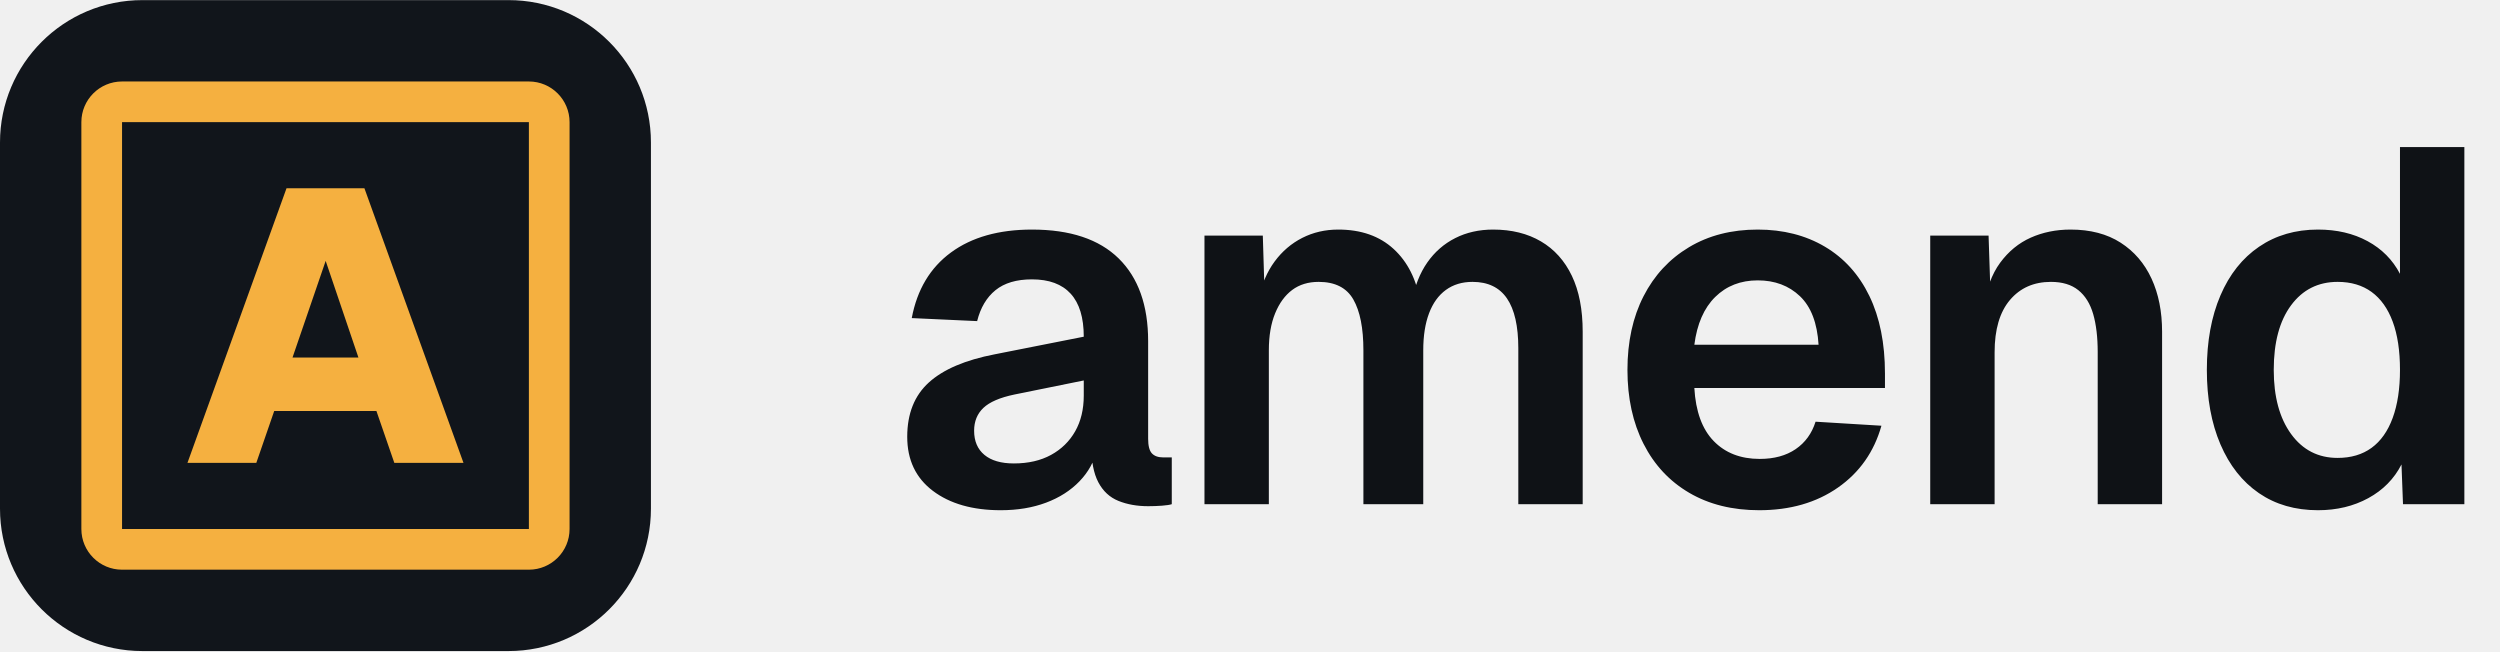
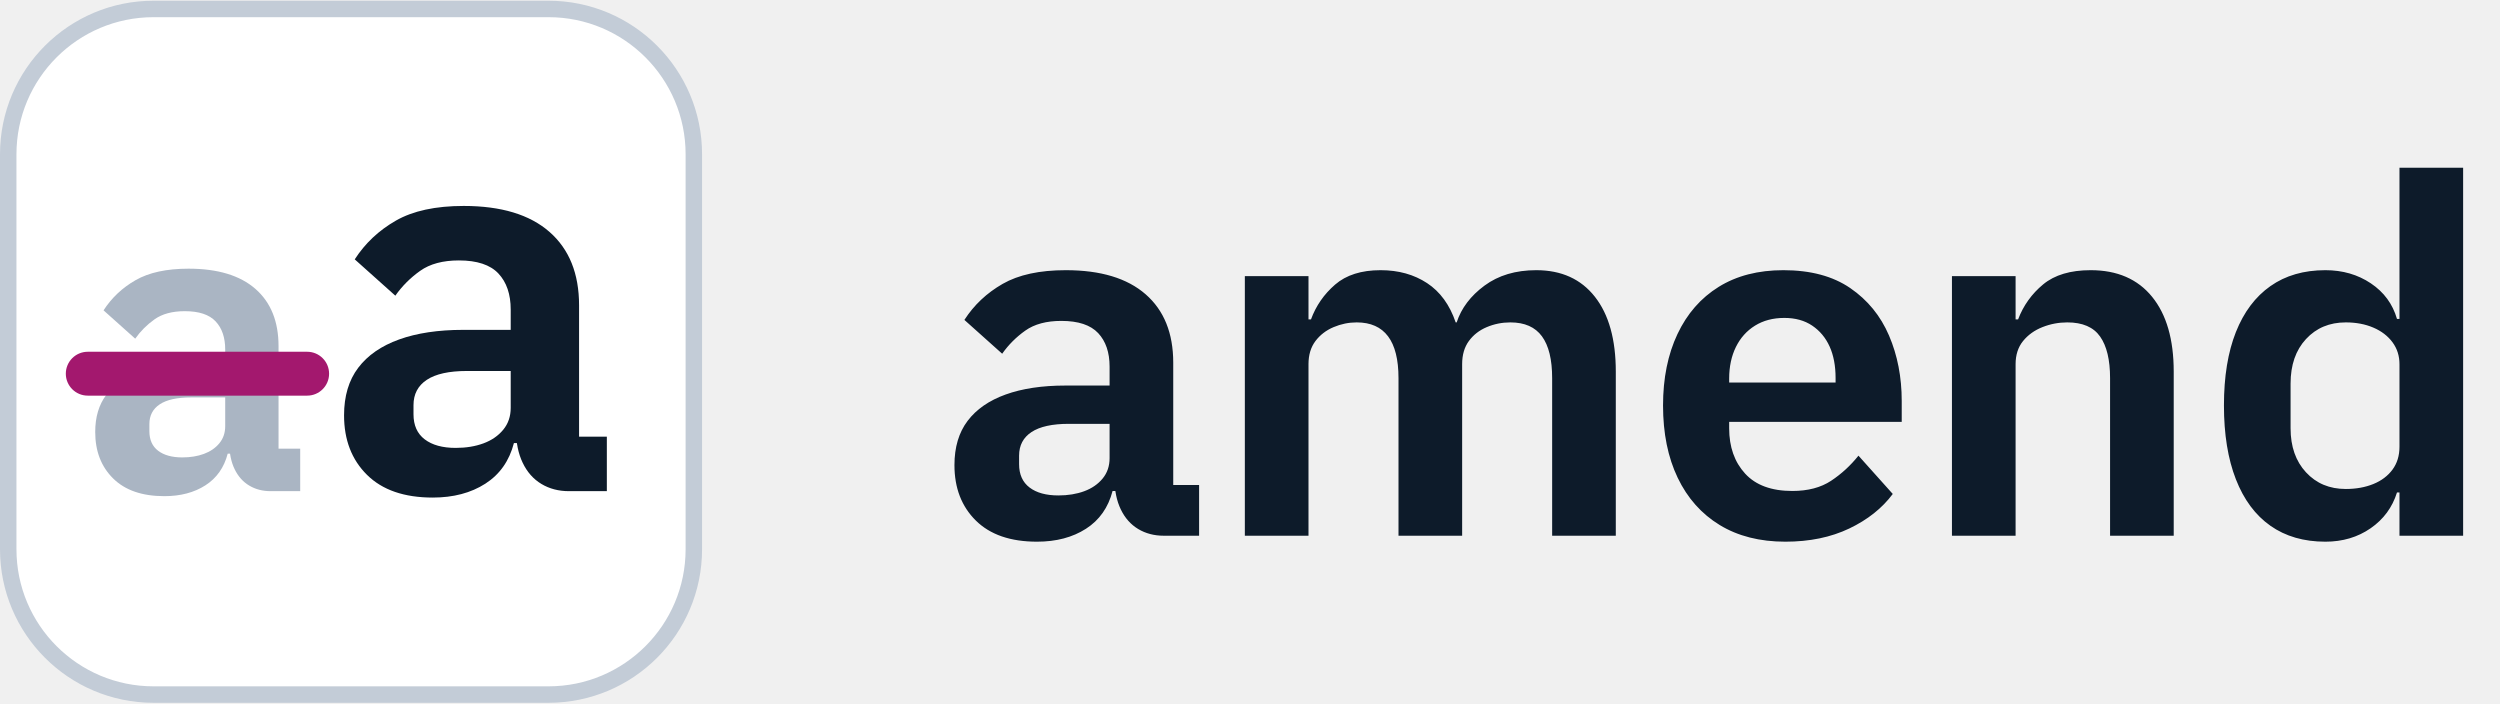
- <svg xmlns="http://www.w3.org/2000/svg" viewBox="0 0 245.8 64" width="215" height="56" role="img" aria-label="amend">
-   <rect width="64" height="64" rx="14" fill="#11151B" />
-   <path fill="#F5B040" fill-rule="evenodd" d="M12 8H52A4 4 0 0 1 56 12V52A4 4 0 0 1 52 56H12A4 4 0 0 1 8 52V12A4 4 0 0 1 12 8ZM12 12V52H52V12ZM18.43 45.50L28.17 18.50L35.83 18.50L45.57 45.50L38.77 45.50L37.01 40.40L26.96 40.40L25.20 45.50ZM28.76 35.14L35.24 35.14L32.02 25.64Z" />
-   <path transform="translate(87.27 49.56) scale(0.04945)" fill="#0F1216" d="M225 12Q141 12 90.0 -26.5Q39 -65 39 -134Q39 -203 82.0 -242.0Q125 -281 213 -298L390 -333Q390 -390 364.0 -418.5Q338 -447 287 -447Q241 -447 214.5 -425.5Q188 -404 178 -364L48 -370Q64 -455 126.0 -500.5Q188 -546 287 -546Q401 -546 459.5 -488.5Q518 -431 518 -324V-130Q518 -109 525.5 -101.0Q533 -93 548 -93H565V0Q559 2 545.5 3.0Q532 4 518 4Q485 4 459.0 -6.5Q433 -17 419.0 -43.5Q405 -70 405 -116L416 -108Q408 -73 381.5 -45.5Q355 -18 315.0 -3.0Q275 12 225 12ZM251 -81Q294 -81 325.0 -98.0Q356 -115 373.0 -145.0Q390 -175 390 -216V-246L252 -218Q209 -209 190.5 -191.5Q172 -174 172 -146Q172 -115 192.5 -98.0Q213 -81 251 -81Z M630 0V-534H746L750 -403L738 -409Q747 -452 769.5 -482.5Q792 -513 824.5 -529.5Q857 -546 896 -546Q964 -546 1006.0 -507.5Q1048 -469 1059 -402H1042Q1051 -449 1073.0 -480.5Q1095 -512 1128.5 -529.0Q1162 -546 1204 -546Q1259 -546 1299.0 -522.5Q1339 -499 1360.5 -454.0Q1382 -409 1382 -343V0H1254V-310Q1254 -376 1231.5 -409.0Q1209 -442 1163 -442Q1132 -442 1110.0 -426.0Q1088 -410 1076.5 -379.5Q1065 -349 1065 -306V0H946V-306Q946 -372 926.0 -407.0Q906 -442 857 -442Q826 -442 804.5 -426.0Q783 -410 770.5 -379.5Q758 -349 758 -306V0Z M1733 12Q1653 12 1594.0 -22.5Q1535 -57 1503.0 -120.0Q1471 -183 1471 -267Q1471 -351 1503.0 -413.5Q1535 -476 1593.5 -511.0Q1652 -546 1730 -546Q1806 -546 1863.5 -512.0Q1921 -478 1952.0 -414.0Q1983 -350 1983 -260V-231H1604Q1608 -161 1642.5 -125.5Q1677 -90 1734 -90Q1777 -90 1805.5 -109.5Q1834 -129 1845 -164L1976 -156Q1954 -78 1889.5 -33.0Q1825 12 1733 12ZM1604 -317H1851Q1847 -382 1814.0 -413.5Q1781 -445 1730 -445Q1679 -445 1645.5 -412.0Q1612 -379 1604 -317Z M2073 0V-534H2189L2194 -384L2179 -390Q2187 -446 2212.0 -480.0Q2237 -514 2273.0 -530.0Q2309 -546 2352 -546Q2411 -546 2451.5 -520.0Q2492 -494 2513.0 -448.5Q2534 -403 2534 -343V0H2406V-302Q2406 -347 2397.0 -378.0Q2388 -409 2367.5 -425.5Q2347 -442 2313 -442Q2262 -442 2231.5 -406.0Q2201 -370 2201 -302V0Z M2844 12Q2776 12 2726.5 -22.0Q2677 -56 2650.0 -119.0Q2623 -182 2623 -267Q2623 -352 2650.0 -415.0Q2677 -478 2727.0 -512.0Q2777 -546 2844 -546Q2900 -546 2942.5 -523.0Q2985 -500 3007 -458V-710H3135V0H3013L3010 -79Q2988 -36 2944.0 -12.0Q2900 12 2844 12ZM2883 -92Q2923 -92 2950.5 -112.0Q2978 -132 2992.5 -171.5Q3007 -211 3007 -267Q3007 -324 2992.5 -363.0Q2978 -402 2950.5 -422.0Q2923 -442 2883 -442Q2825 -442 2790.5 -395.5Q2756 -349 2756 -267Q2756 -187 2790.5 -139.5Q2825 -92 2883 -92Z" />
+ <svg xmlns="http://www.w3.org/2000/svg" viewBox="0 0 227.9 64" width="199" height="56" role="img" aria-label="amend">
+   <rect x=".75" y=".75" width="62.5" height="62.5" rx="13.25" fill="#FFFFFF" stroke="#C3CCD7" stroke-width="1.5" />
+   <path fill="#AAB5C3" transform="translate(7.275 44.708) scale(0.03798 -0.03798)" d="M529 0H458Q429 0 406.5 13.5Q384 27 371.5 53.0Q359 79 359 114V125L391 90H355Q342 40 301.5 14.0Q261 -12 203 -12Q123 -12 80.0 30.5Q37 73 37 142Q37 196 63.5 231.0Q90 266 140.0 284.0Q190 302 260 302H349V340Q349 383 326.0 407.5Q303 432 252 432Q207 432 179.5 412.5Q152 393 133 366L57 434Q86 479 134.0 506.5Q182 534 261 534Q366 534 421.5 485.5Q477 437 477 348V102H529ZM349 225H267Q217 225 192.0 208.5Q167 192 167 161V144Q167 113 188.0 97.0Q209 81 246 81Q275 81 298.0 89.5Q321 98 335.0 115.0Q349 132 349 156Z" />
+   <rect x="6" y="32" width="24" height="4" rx="2" fill="#A3186E" />
+   <path fill="#0D1B2A" transform="translate(29.563 44.708) scale(0.04869 -0.04869)" d="M529 0H458Q429 0 406.5 13.5Q384 27 371.5 53.0Q359 79 359 114V125L391 90H355Q342 40 301.5 14.0Q261 -12 203 -12Q123 -12 80.0 30.5Q37 73 37 142Q37 196 63.5 231.0Q90 266 140.0 284.0Q190 302 260 302H349V340Q349 383 326.0 407.5Q303 432 252 432Q207 432 179.5 412.5Q152 393 133 366L57 434Q86 479 134.0 506.5Q182 534 261 534Q366 534 421.5 485.5Q477 437 477 348V102H529ZM349 225H267Q217 225 192.0 208.5Q167 192 167 161V144Q167 113 188.0 97.0Q209 81 246 81Q275 81 298.0 89.5Q321 98 335.0 115.0Q349 132 349 156Z" />
+   <path transform="translate(85.33 48.77) scale(0.04533)" fill="#0D1B2A" d="M529 0H458Q429 0 406.5 -13.5Q384 -27 371.5 -53.0Q359 -79 359 -114V-125L391 -90H355Q342 -40 301.5 -14.0Q261 12 203 12Q123 12 80.0 -30.5Q37 -73 37 -142Q37 -196 63.5 -231.0Q90 -266 140.0 -284.0Q190 -302 260 -302H349V-340Q349 -383 326.0 -407.5Q303 -432 252 -432Q207 -432 179.5 -412.5Q152 -393 133 -366L57 -434Q86 -479 134.0 -506.5Q182 -534 261 -534Q366 -534 421.5 -485.5Q477 -437 477 -348V-102H529ZM349 -225H267Q217 -225 192.0 -208.5Q167 -192 167 -161V-144Q167 -113 188.0 -97.0Q209 -81 246 -81Q275 -81 298.0 -89.5Q321 -98 335.0 -115.0Q349 -132 349 -156Z M749 0H621V-522H749V-435H754Q769 -476 802.5 -505.0Q836 -534 894 -534Q948 -534 987.5 -508.0Q1027 -482 1045 -429H1047Q1061 -472 1103.0 -503.0Q1145 -534 1207 -534Q1283 -534 1325.0 -480.5Q1367 -427 1367 -330V0H1239V-317Q1239 -373 1218.5 -401.0Q1198 -429 1155 -429Q1130 -429 1107.5 -419.5Q1085 -410 1071.5 -391.5Q1058 -373 1058 -345V0H930V-317Q930 -373 909.0 -401.0Q888 -429 846 -429Q822 -429 799.5 -419.5Q777 -410 763.0 -391.5Q749 -373 749 -345Z M1708 12Q1631 12 1576.0 -21.5Q1521 -55 1491.5 -116.5Q1462 -178 1462 -262Q1462 -344 1491.0 -405.5Q1520 -467 1574.0 -500.5Q1628 -534 1704 -534Q1786 -534 1838.5 -498.0Q1891 -462 1916.5 -402.5Q1942 -343 1942 -271V-229H1595V-216Q1595 -160 1627.0 -125.0Q1659 -90 1722 -90Q1769 -90 1800.0 -110.5Q1831 -131 1855 -161L1924 -84Q1892 -41 1836.5 -14.5Q1781 12 1708 12ZM1706 -438Q1672 -438 1647.0 -422.5Q1622 -407 1608.5 -379.5Q1595 -352 1595 -316V-308H1809V-317Q1809 -354 1797.0 -380.5Q1785 -407 1762.0 -422.5Q1739 -438 1706 -438Z M2171 0H2043V-522H2171V-435H2176Q2192 -477 2226.5 -505.5Q2261 -534 2322 -534Q2402 -534 2445.5 -480.5Q2489 -427 2489 -330V0H2361V-317Q2361 -372 2341.0 -400.5Q2321 -429 2275 -429Q2249 -429 2225.0 -419.5Q2201 -410 2186.0 -391.5Q2171 -373 2171 -345Z M2943 0V-87H2938Q2924 -42 2885.0 -15.0Q2846 12 2794 12Q2729 12 2683.5 -20.0Q2638 -52 2614.0 -113.5Q2590 -175 2590 -262Q2590 -349 2614.0 -409.5Q2638 -470 2683.5 -502.0Q2729 -534 2794 -534Q2846 -534 2885.5 -507.5Q2925 -481 2938 -436H2943V-740H3071V0ZM2835 -94Q2866 -94 2890.5 -104.0Q2915 -114 2929.0 -133.0Q2943 -152 2943 -179V-345Q2943 -370 2929.0 -389.0Q2915 -408 2890.5 -418.5Q2866 -429 2835 -429Q2786 -429 2755.0 -395.5Q2724 -362 2724 -306V-216Q2724 -161 2755.0 -127.5Q2786 -94 2835 -94Z" />
</svg>
